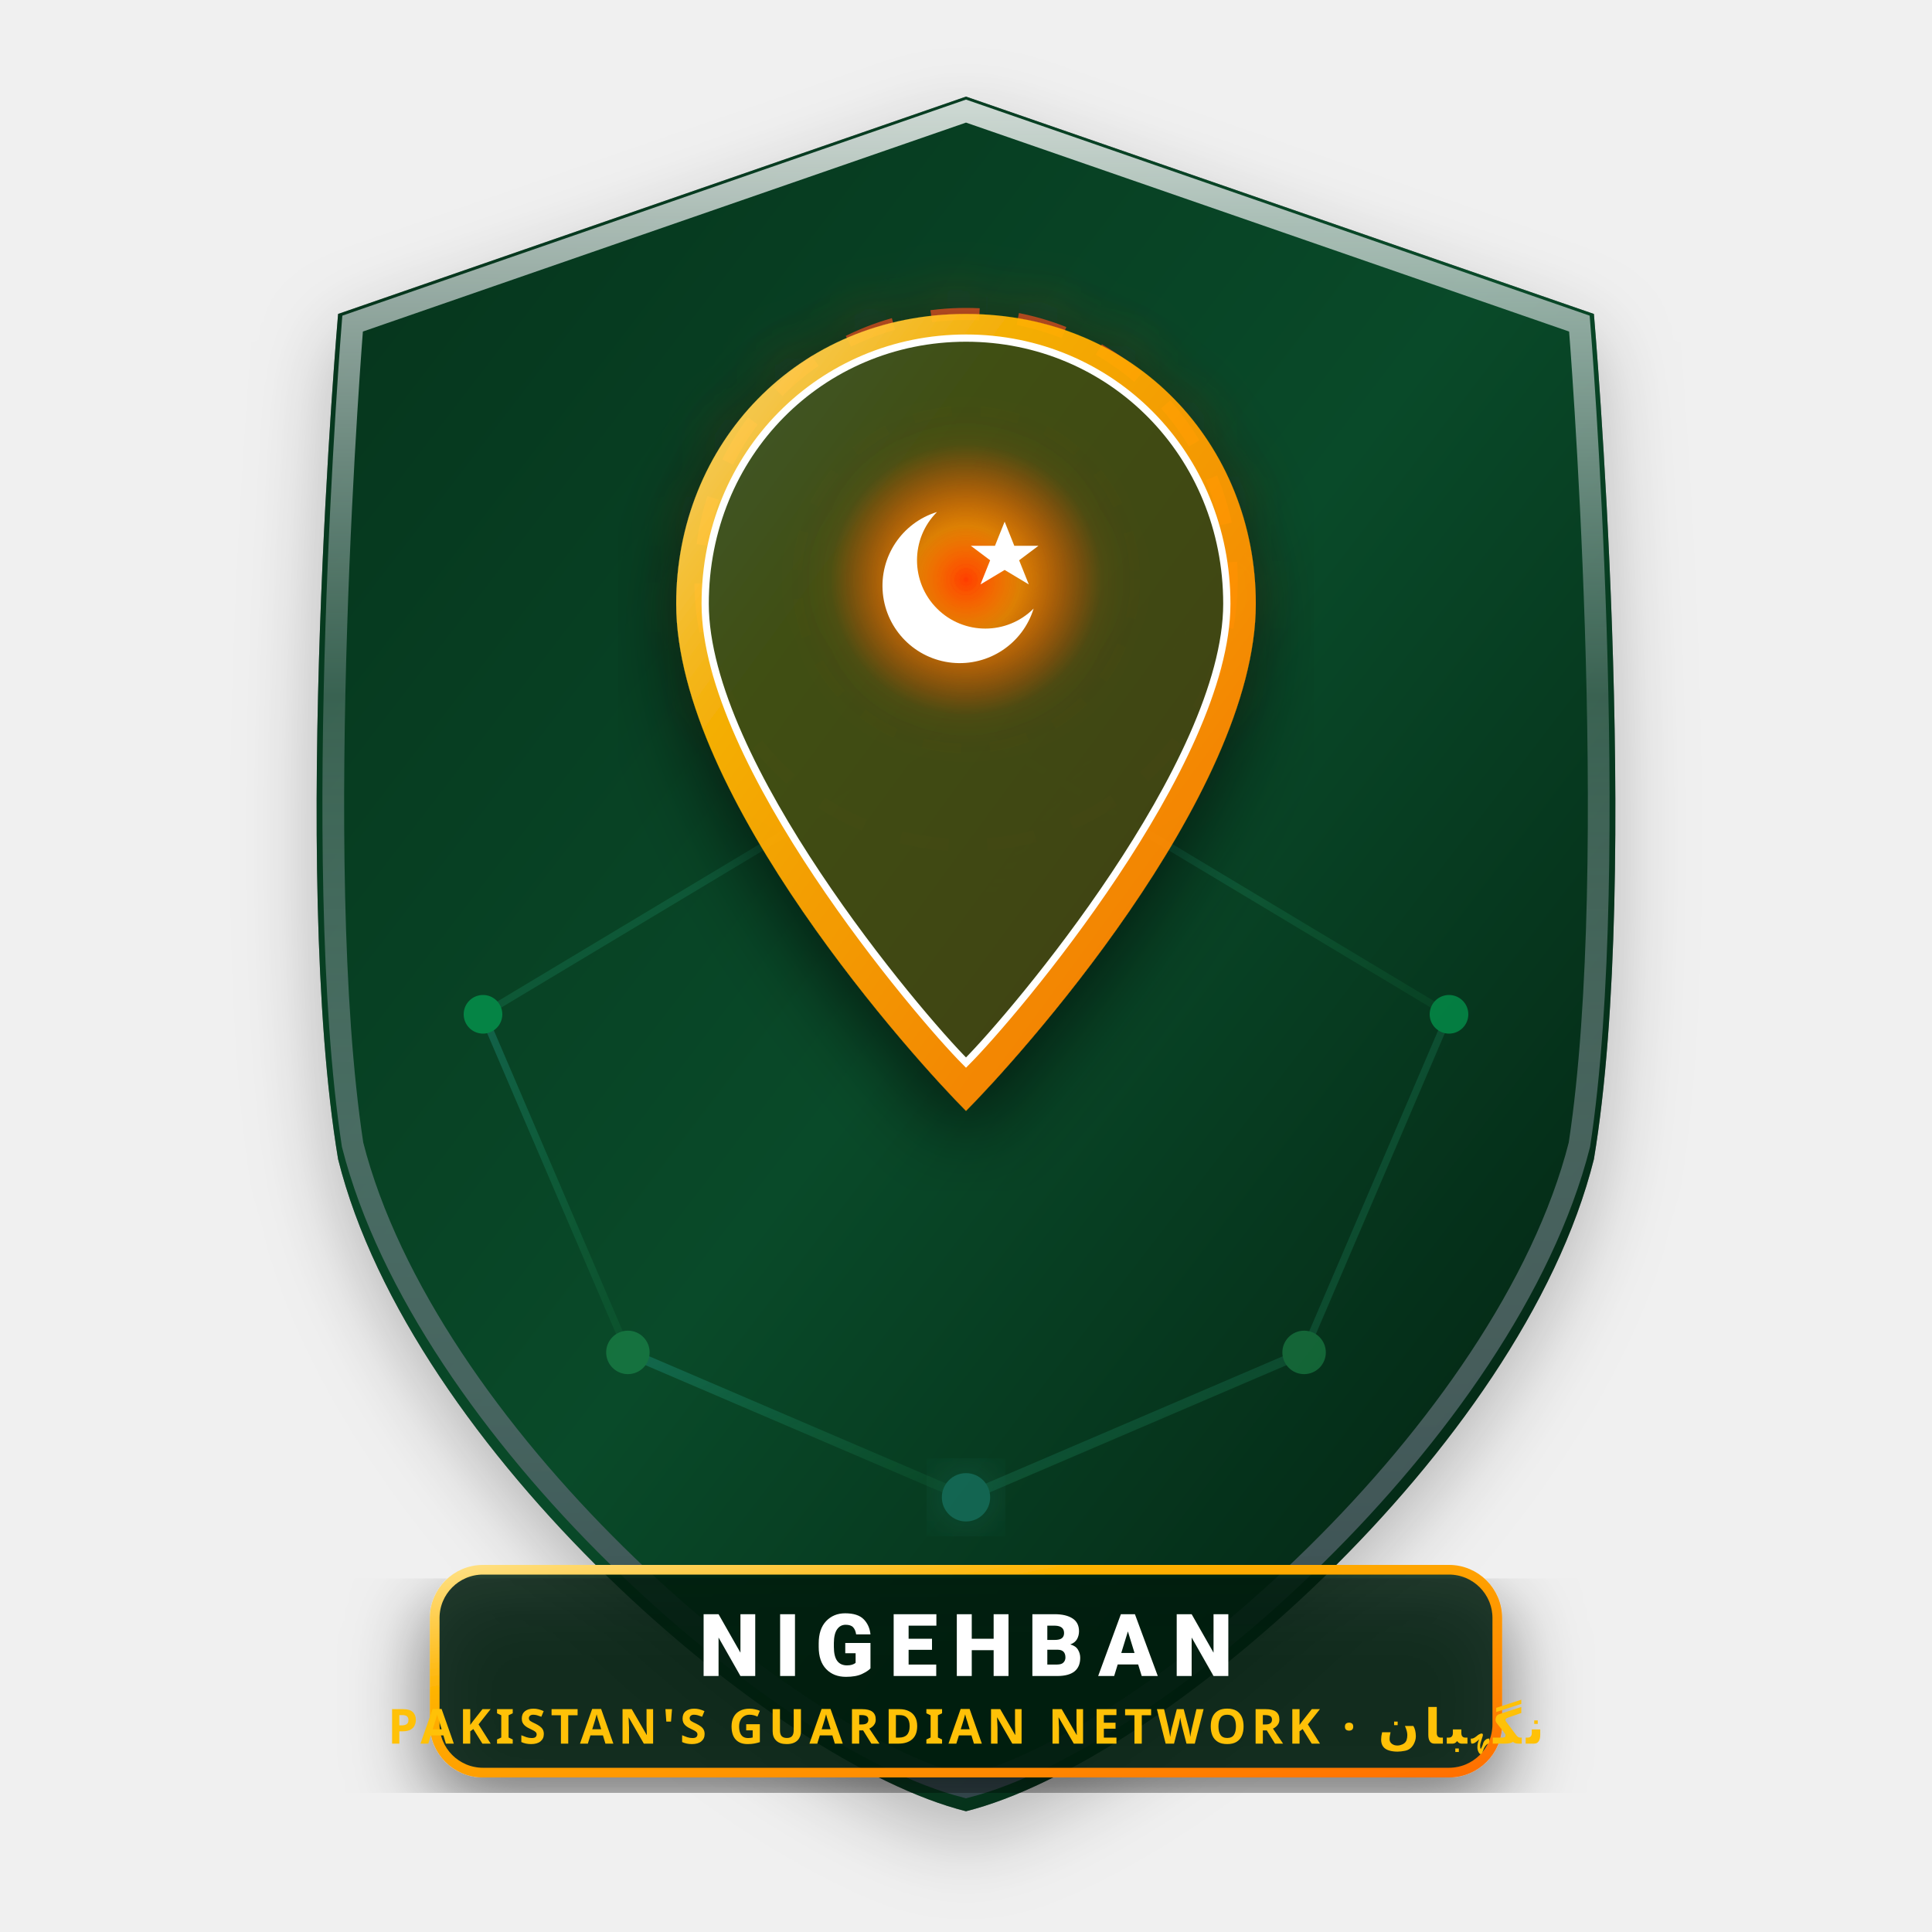
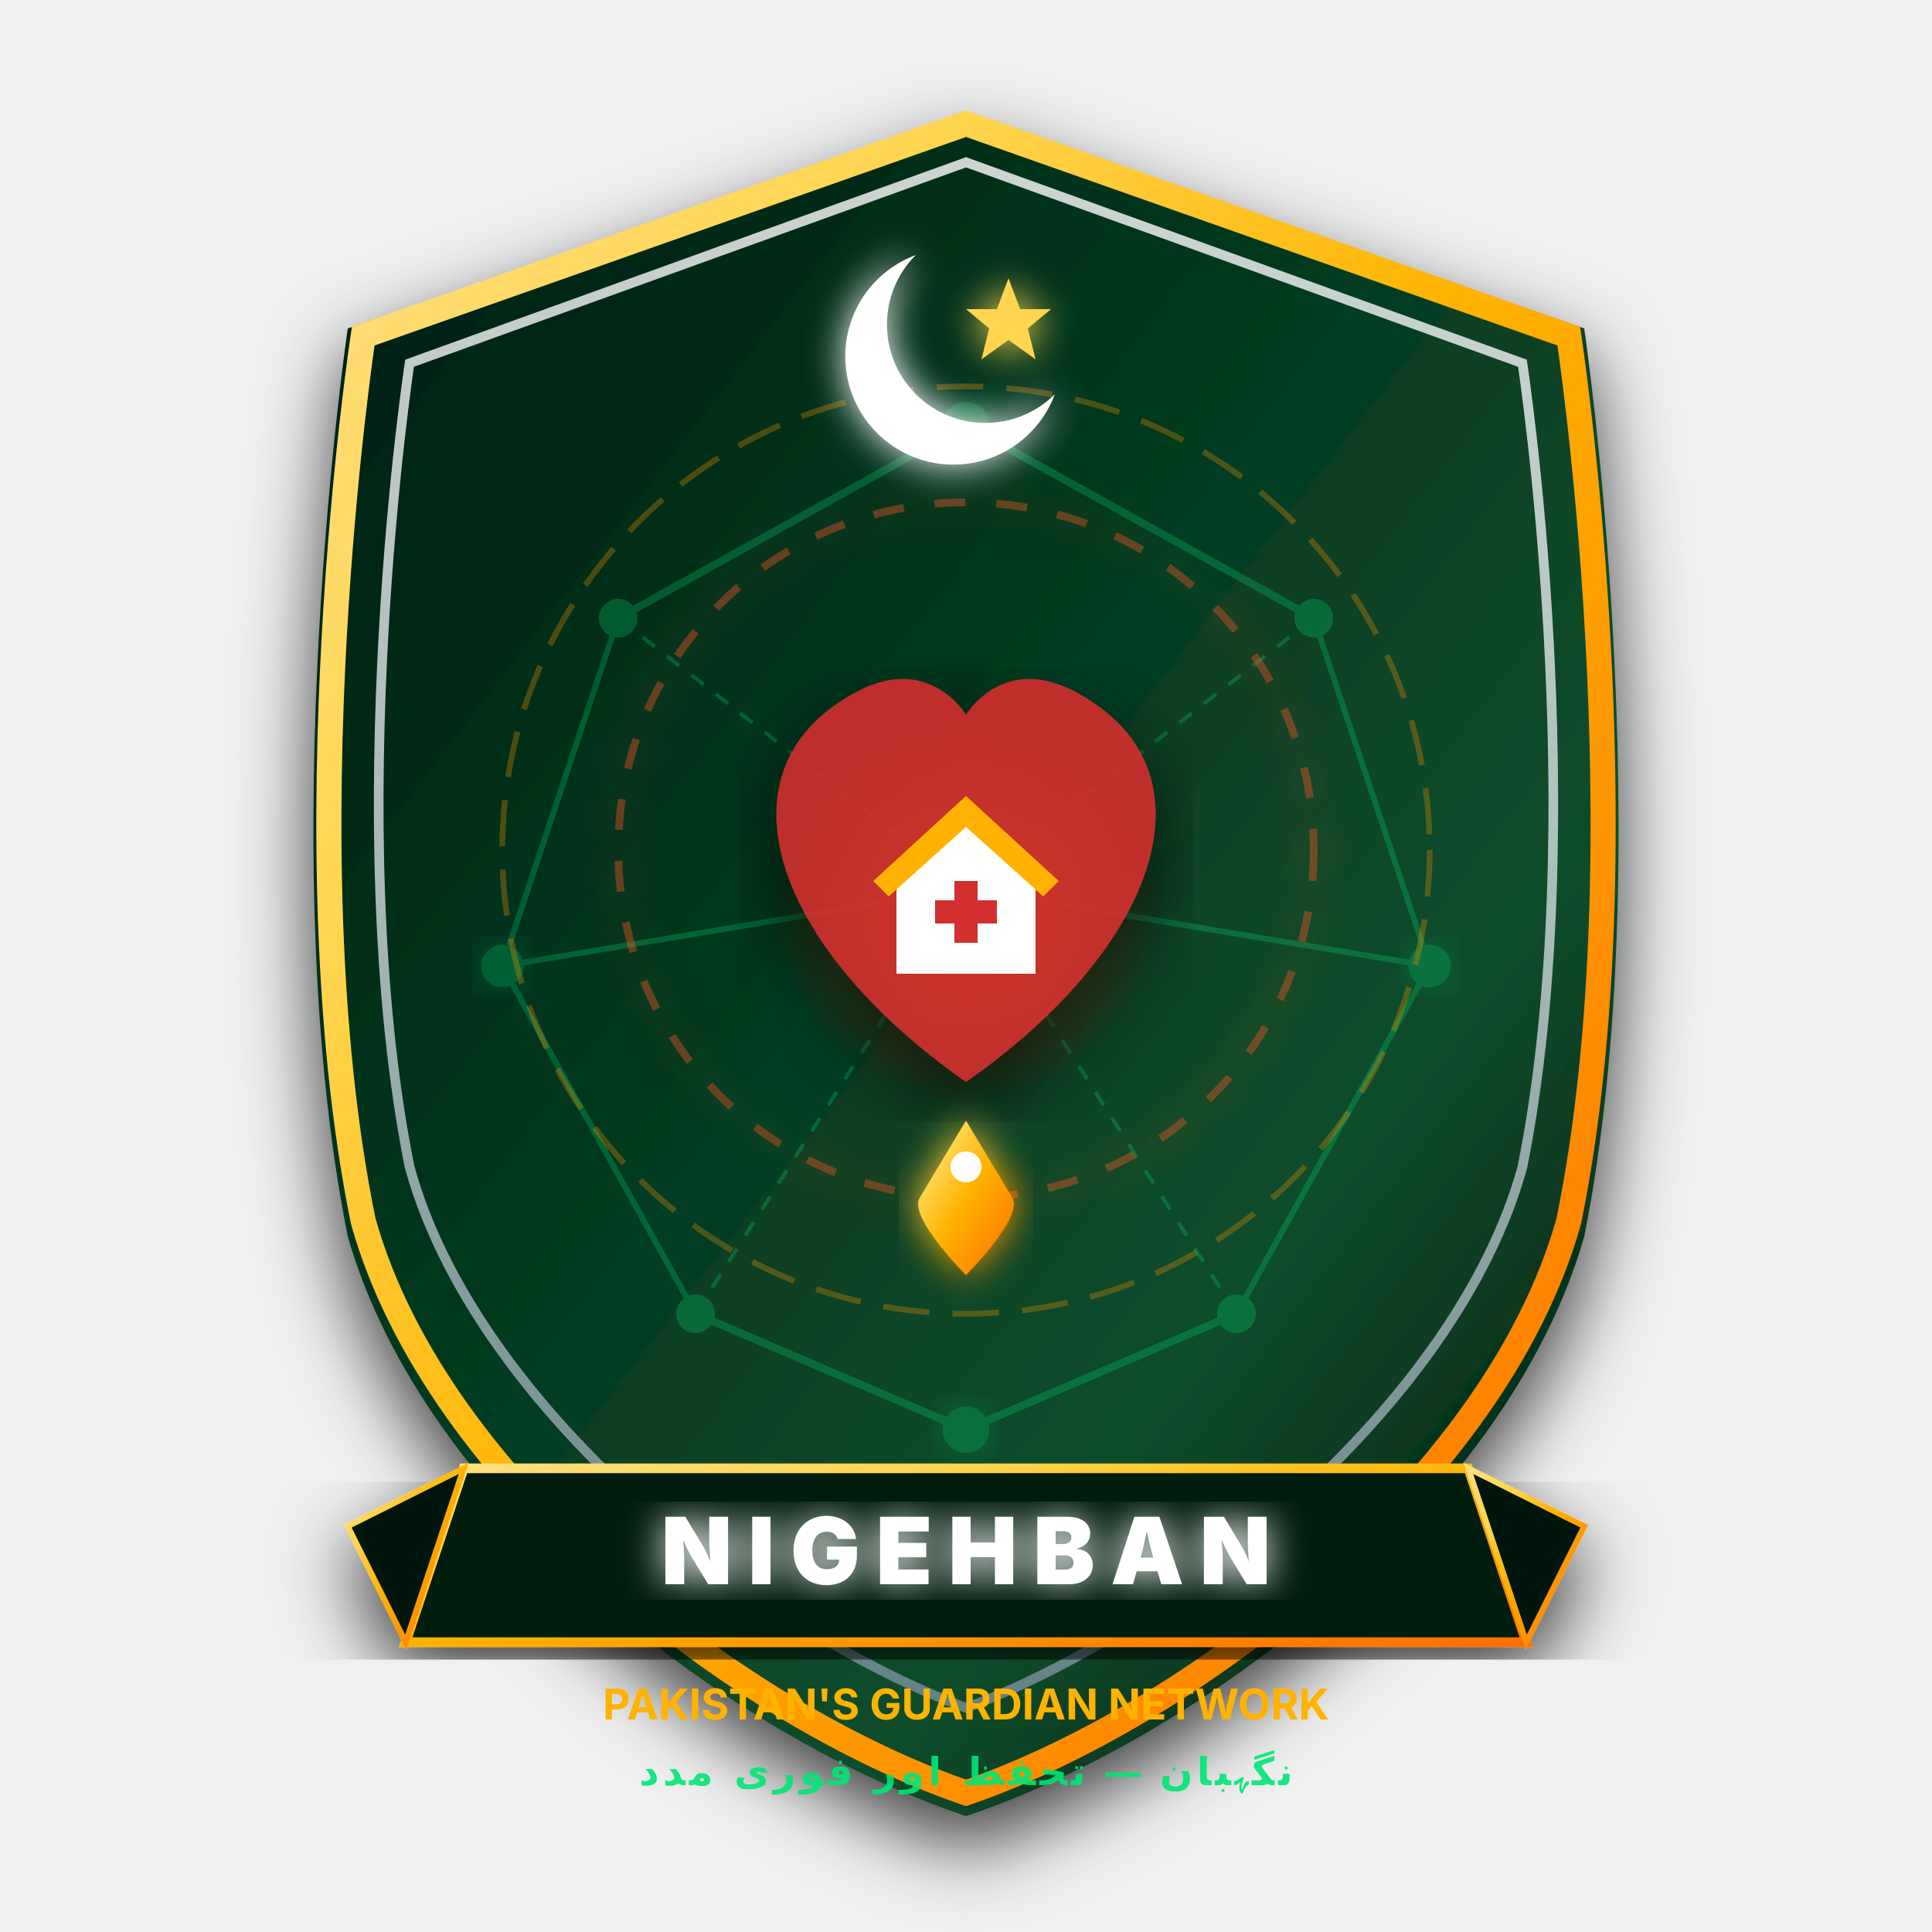
- <svg xmlns="http://www.w3.org/2000/svg" viewBox="0 0 400 400" width="400" height="400">
+ <svg xmlns="http://www.w3.org/2000/svg" viewBox="0 0 500 500" width="500" height="500">
  <defs>
-     <linearGradient id="bgGrad" x1="0%" y1="0%" x2="100%" y2="100%">
-       <stop offset="0%" stop-color="#05331B" />
-       <stop offset="50%" stop-color="#094A29" />
-       <stop offset="100%" stop-color="#021C0E" />
+     <linearGradient id="shieldBg" x1="0%" y1="0%" x2="100%" y2="100%">
+       <stop offset="0%" stop-color="#021C0E" />
+       <stop offset="40%" stop-color="#05381E" />
+       <stop offset="70%" stop-color="#0A4D2B" />
+       <stop offset="100%" stop-color="#01140A" />
    </linearGradient>
-     <linearGradient id="goldGrad" x1="0%" y1="0%" x2="100%" y2="100%">
+     <linearGradient id="goldBorder" x1="0%" y1="0%" x2="100%" y2="100%">
      <stop offset="0%" stop-color="#FFE082" />
-       <stop offset="30%" stop-color="#FFB300" />
-       <stop offset="70%" stop-color="#FF8F00" />
+       <stop offset="25%" stop-color="#FFD54F" />
+       <stop offset="50%" stop-color="#FFB300" />
+       <stop offset="75%" stop-color="#FF8F00" />
      <stop offset="100%" stop-color="#FF6F00" />
    </linearGradient>
-     <linearGradient id="silverGrad" x1="0%" y1="0%" x2="0%" y2="100%">
-       <stop offset="0%" stop-color="#FFFFFF" stop-opacity="0.8" />
-       <stop offset="35%" stop-color="#B0BEC5" stop-opacity="0.3" />
-       <stop offset="100%" stop-color="#37474F" stop-opacity="0.9" />
-     </linearGradient>
-     <radialGradient id="alertGlow" cx="50%" cy="50%" r="50%">
-       <stop offset="0%" stop-color="#FF3D00" stop-opacity="1" />
-       <stop offset="40%" stop-color="#FF9100" stop-opacity="0.6" />
+     <radialGradient id="emeraldGlow" cx="50%" cy="50%" r="50%">
+       <stop offset="0%" stop-color="#00E676" stop-opacity="0.6" />
+       <stop offset="60%" stop-color="#00E676" stop-opacity="0.15" />
+       <stop offset="100%" stop-color="#00E676" stop-opacity="0" />
+     </radialGradient>
+     <radialGradient id="sosGlow" cx="50%" cy="50%" r="50%">
+       <stop offset="0%" stop-color="#FF3D00" stop-opacity="0.8" />
+       <stop offset="50%" stop-color="#FF9100" stop-opacity="0.3" />
      <stop offset="100%" stop-color="#FF3D00" stop-opacity="0" />
    </radialGradient>
-     <linearGradient id="meshGrad" x1="0%" y1="0%" x2="100%" y2="100%">
-       <stop offset="0%" stop-color="#26A69A" stop-opacity="0.8" />
-       <stop offset="100%" stop-color="#27AE60" stop-opacity="0.2" />
+     <linearGradient id="silverAccent" x1="0%" y1="0%" x2="0%" y2="100%">
+       <stop offset="0%" stop-color="#FFFFFF" />
+       <stop offset="50%" stop-color="#CFD8DC" />
+       <stop offset="100%" stop-color="#78909C" />
    </linearGradient>
-     <filter id="glowEffect" x="-30%" y="-30%" width="160%" height="160%">
-       <feGaussianBlur stdDeviation="6" result="blur" />
+     <filter id="dropShadow" x="-10%" y="-10%" width="120%" height="120%">
+       <feDropShadow dx="0" dy="8" stdDeviation="10" flood-color="#000000" flood-opacity="0.75" />
+     </filter>
+     <filter id="neonGlow" x="-20%" y="-20%" width="140%" height="140%">
+       <feGaussianBlur stdDeviation="5" result="blur" />
      <feMerge>
        <feMergeNode in="blur" />
        <feMergeNode in="SourceGraphic" />
      </feMerge>
    </filter>
-     <filter id="shadowEffect" x="-10%" y="-10%" width="120%" height="120%">
-       <feDropShadow dx="0" dy="6" stdDeviation="8" flood-color="#000000" flood-opacity="0.6" />
-     </filter>
  </defs>
-   <path d="M200 20 L330 65 C330 65 340 180 330 240 C315 300 240 365 200 375 C160 365 85 300 70 240 C60 180 70 65 70 65 Z" fill="#000000" fill-opacity="0.4" filter="url(#shadowEffect)" />
-   <path d="M200 20 L330 65 C330 65 340 180 330 240 C315 300 240 365 200 375 C160 365 85 300 70 240 C60 180 70 65 70 65 Z" fill="url(#bgGrad)" />
-   <path d="M200 23 L327 67 C327 67 336 178 327 237 C312 296 239 360 200 370 C161 360 88 296 73 237 C64 178 73 67 73 67 Z" fill="none" stroke="url(#silverGrad)" stroke-width="4.5" />
-   <g opacity="0.4">
-     <line x1="200" y1="310" x2="130" y2="280" stroke="url(#meshGrad)" stroke-width="2" />
-     <line x1="200" y1="310" x2="270" y2="280" stroke="url(#meshGrad)" stroke-width="2" />
-     <line x1="130" y1="280" x2="100" y2="210" stroke="url(#meshGrad)" stroke-width="1.5" />
-     <line x1="270" y1="280" x2="300" y2="210" stroke="url(#meshGrad)" stroke-width="1.5" />
-     <line x1="100" y1="210" x2="200" y2="150" stroke="url(#meshGrad)" stroke-width="1.5" />
-     <line x1="300" y1="210" x2="200" y2="150" stroke="url(#meshGrad)" stroke-width="1.5" />
-     <circle cx="200" cy="310" r="5" fill="#26A69A" filter="url(#glowEffect)" />
-     <circle cx="130" cy="280" r="4.5" fill="#27AE60" />
-     <circle cx="270" cy="280" r="4.5" fill="#27AE60" />
-     <circle cx="100" cy="210" r="4" fill="#00E676" />
-     <circle cx="300" cy="210" r="4" fill="#00E676" />
+   <circle cx="250" cy="220" r="180" fill="url(#emeraldGlow)" opacity="0.6" />
+   <path d="M250 30 L410 85 C410 85 430 220 410 320 C390 390 310 450 250 470 C190 450 110 390 90 320 C70 220 90 85 90 85 Z" fill="url(#shieldBg)" filter="url(#dropShadow)" />
+   <path d="M250 32 L406 87 C406 87 426 218 406 316 C387 384 308 444 250 464 C192 444 113 384 94 316 C74 218 94 87 94 87 Z" fill="none" stroke="url(#goldBorder)" stroke-width="6.5" stroke-linecap="round" />
+   <path d="M250 42 L394 94 C394 94 412 212 394 302 C377 364 304 422 250 442 C196 422 123 364 106 302 C88 212 106 94 106 94 Z" fill="none" stroke="url(#silverAccent)" stroke-width="2.5" opacity="0.8" />
+   <g opacity="0.25">
+     <line x1="250" y1="110" x2="160" y2="160" stroke="#00E676" stroke-width="2" />
+     <line x1="250" y1="110" x2="340" y2="160" stroke="#00E676" stroke-width="2" />
+     <line x1="160" y1="160" x2="130" y2="250" stroke="#00E676" stroke-width="1.5" />
+     <line x1="340" y1="160" x2="370" y2="250" stroke="#00E676" stroke-width="1.5" />
+     <line x1="130" y1="250" x2="180" y2="340" stroke="#00E676" stroke-width="1.5" />
+     <line x1="370" y1="250" x2="320" y2="340" stroke="#00E676" stroke-width="1.5" />
+     <line x1="180" y1="340" x2="250" y2="370" stroke="#00E676" stroke-width="2" />
+     <line x1="320" y1="340" x2="250" y2="370" stroke="#00E676" stroke-width="2" />
+     <line x1="160" y1="160" x2="250" y2="230" stroke="#00E676" stroke-width="1" stroke-dasharray="4,4" />
+     <line x1="340" y1="160" x2="250" y2="230" stroke="#00E676" stroke-width="1" stroke-dasharray="4,4" />
+     <line x1="130" y1="250" x2="250" y2="230" stroke="#00E676" stroke-width="1.5" />
+     <line x1="370" y1="250" x2="250" y2="230" stroke="#00E676" stroke-width="1.5" />
+     <line x1="180" y1="340" x2="250" y2="230" stroke="#00E676" stroke-width="1" stroke-dasharray="4,4" />
+     <line x1="320" y1="340" x2="250" y2="230" stroke="#00E676" stroke-width="1" stroke-dasharray="4,4" />
+     <circle cx="250" cy="110" r="6" fill="#00E676" filter="url(#neonGlow)" />
+     <circle cx="160" cy="160" r="5" fill="#00E676" />
+     <circle cx="340" cy="160" r="5" fill="#00E676" />
+     <circle cx="130" cy="250" r="5.5" fill="#00E676" filter="url(#neonGlow)" />
+     <circle cx="370" cy="250" r="5.5" fill="#00E676" filter="url(#neonGlow)" />
+     <circle cx="180" cy="340" r="5" fill="#00E676" />
+     <circle cx="320" cy="340" r="5" fill="#00E676" />
+     <circle cx="250" cy="370" r="6" fill="#00E676" filter="url(#neonGlow)" />
  </g>
-   <circle cx="200" cy="120" r="55" fill="none" stroke="#FF5722" stroke-width="2.5" stroke-dasharray="10, 8" opacity="0.75" filter="url(#glowEffect)" />
-   <circle cx="200" cy="120" r="35" fill="none" stroke="#FF9100" stroke-width="2" stroke-dasharray="8, 6" opacity="0.85" />
-   <path d="M200 65 C165 65 140 92 140 125 C140 165 190 220 200 230 C210 220 260 165 260 125 C260 92 235 65 200 65 Z" fill="url(#goldGrad)" opacity="0.95" filter="url(#shadowEffect)" />
-   <path d="M200 70 C170 70 146 94 146 125 C146 158 190 210 200 220 C210 210 254 158 254 125 C254 94 230 70 200 70 Z" fill="#042F19" fill-opacity="0.75" stroke="#FFFFFF" stroke-width="1.5" />
-   <circle cx="200" cy="120" r="28" fill="url(#alertGlow)" filter="url(#glowEffect)" />
-   <g transform="translate(182, 102)">
-     <path d="M12 4 A16 16 0 1 0 32 24 A13 13 0 1 1 12 4" fill="#FFFFFF" />
-     <polygon points="26,6 28,11 33,11 29,14 31,19 26,16 21,19 23,14 19,11 24,11" fill="#FFFFFF" />
+   <circle cx="250" cy="220" r="90" fill="none" stroke="#FF5722" stroke-width="2" stroke-dasharray="8,8" opacity="0.4" filter="url(#neonGlow)" />
+   <circle cx="250" cy="220" r="120" fill="none" stroke="#FF9100" stroke-width="1.5" stroke-dasharray="12,6" opacity="0.3" />
+   <g transform="translate(215, 60)" filter="url(#neonGlow)">
+     <path d="M22 6 A28 28 0 1 0 58 42 A23 23 0 1 1 22 6" fill="#FFFFFF" />
+     <polygon points="46,12 49,20 57,20 51,25 53,33 46,28 39,33 41,25 35,20 43,20" fill="#FFD54F" />
  </g>
-   <rect x="90" y="325" width="220" height="42" rx="10" fill="#042010" fill-opacity="0.85" stroke="url(#goldGrad)" stroke-width="2" filter="url(#shadowEffect)" />
-   <text x="200" y="347" font-family="'Segoe UI', Roboto, sans-serif" font-weight="900" font-size="18" fill="#FFFFFF" letter-spacing="3" text-anchor="middle">
+   <circle cx="250" cy="235" r="50" fill="url(#sosGlow)" />
+   <path d="M250 280 C200 245 185 200 220 180 C240 168 250 185 250 185 C250 185 260 168 280 180 C315 200 300 245 250 280 Z" fill="#D32F2F" opacity="0.9" filter="url(#dropShadow)" />
+   <path d="M232 230 L250 212 L268 230 L268 252 L232 252 Z" fill="#FFFFFF" />
+   <polygon points="250,206 226,228 230,232 250,214 270,232 274,228" fill="#FFB300" />
+   <rect x="247" y="228" width="6" height="16" fill="#D32F2F" />
+   <rect x="242" y="233" width="16" height="6" fill="#D32F2F" />
+   <path d="M250 290 L262 310 C265 315 250 330 250 330 C250 330 235 315 238 310 Z" fill="url(#goldBorder)" filter="url(#neonGlow)" />
+   <circle cx="250" cy="302" r="4" fill="#FFFFFF" />
+   <g filter="url(#dropShadow)">
+     <path d="M120 380 L380 380 L395 425 L105 425 Z" fill="#021C0E" stroke="url(#goldBorder)" stroke-width="2.5" />
+     <path d="M105 425 L120 380 L90 395 Z" fill="#01140A" stroke="url(#goldBorder)" stroke-width="1.5" />
+     <path d="M395 425 L380 380 L410 395 Z" fill="#01140A" stroke="url(#goldBorder)" stroke-width="1.5" />
+   </g>
+   <text x="250" y="410" font-family="'Outfit', 'Inter', 'Segoe UI', sans-serif" font-weight="900" font-size="24" fill="#FFFFFF" letter-spacing="4" text-anchor="middle" filter="url(#neonGlow)">
    NIGEHBAN
  </text>
-   <text x="200" y="361" font-family="'Segoe UI', Tahoma, sans-serif" font-weight="700" font-size="10" fill="#FFC107" letter-spacing="1" text-anchor="middle">
-     PAKISTAN'S GUARDIAN NETWORK · نگہبان
+   <text x="250" y="445" font-family="'Outfit', 'Inter', 'Segoe UI', sans-serif" font-weight="700" font-size="11" fill="#FFB300" letter-spacing.="1.5" text-anchor="middle">
+     PAKISTAN'S GUARDIAN NETWORK
+   </text>
+   <text x="250" y="462" font-family="'Segoe UI', 'Tahoma', sans-serif" font-weight="bold" font-size="10" fill="#00E676" letter-spacing="1" text-anchor="middle" opacity="0.9">
+     نگہبان — تحفظ اور فوری مدد
  </text>
</svg>
